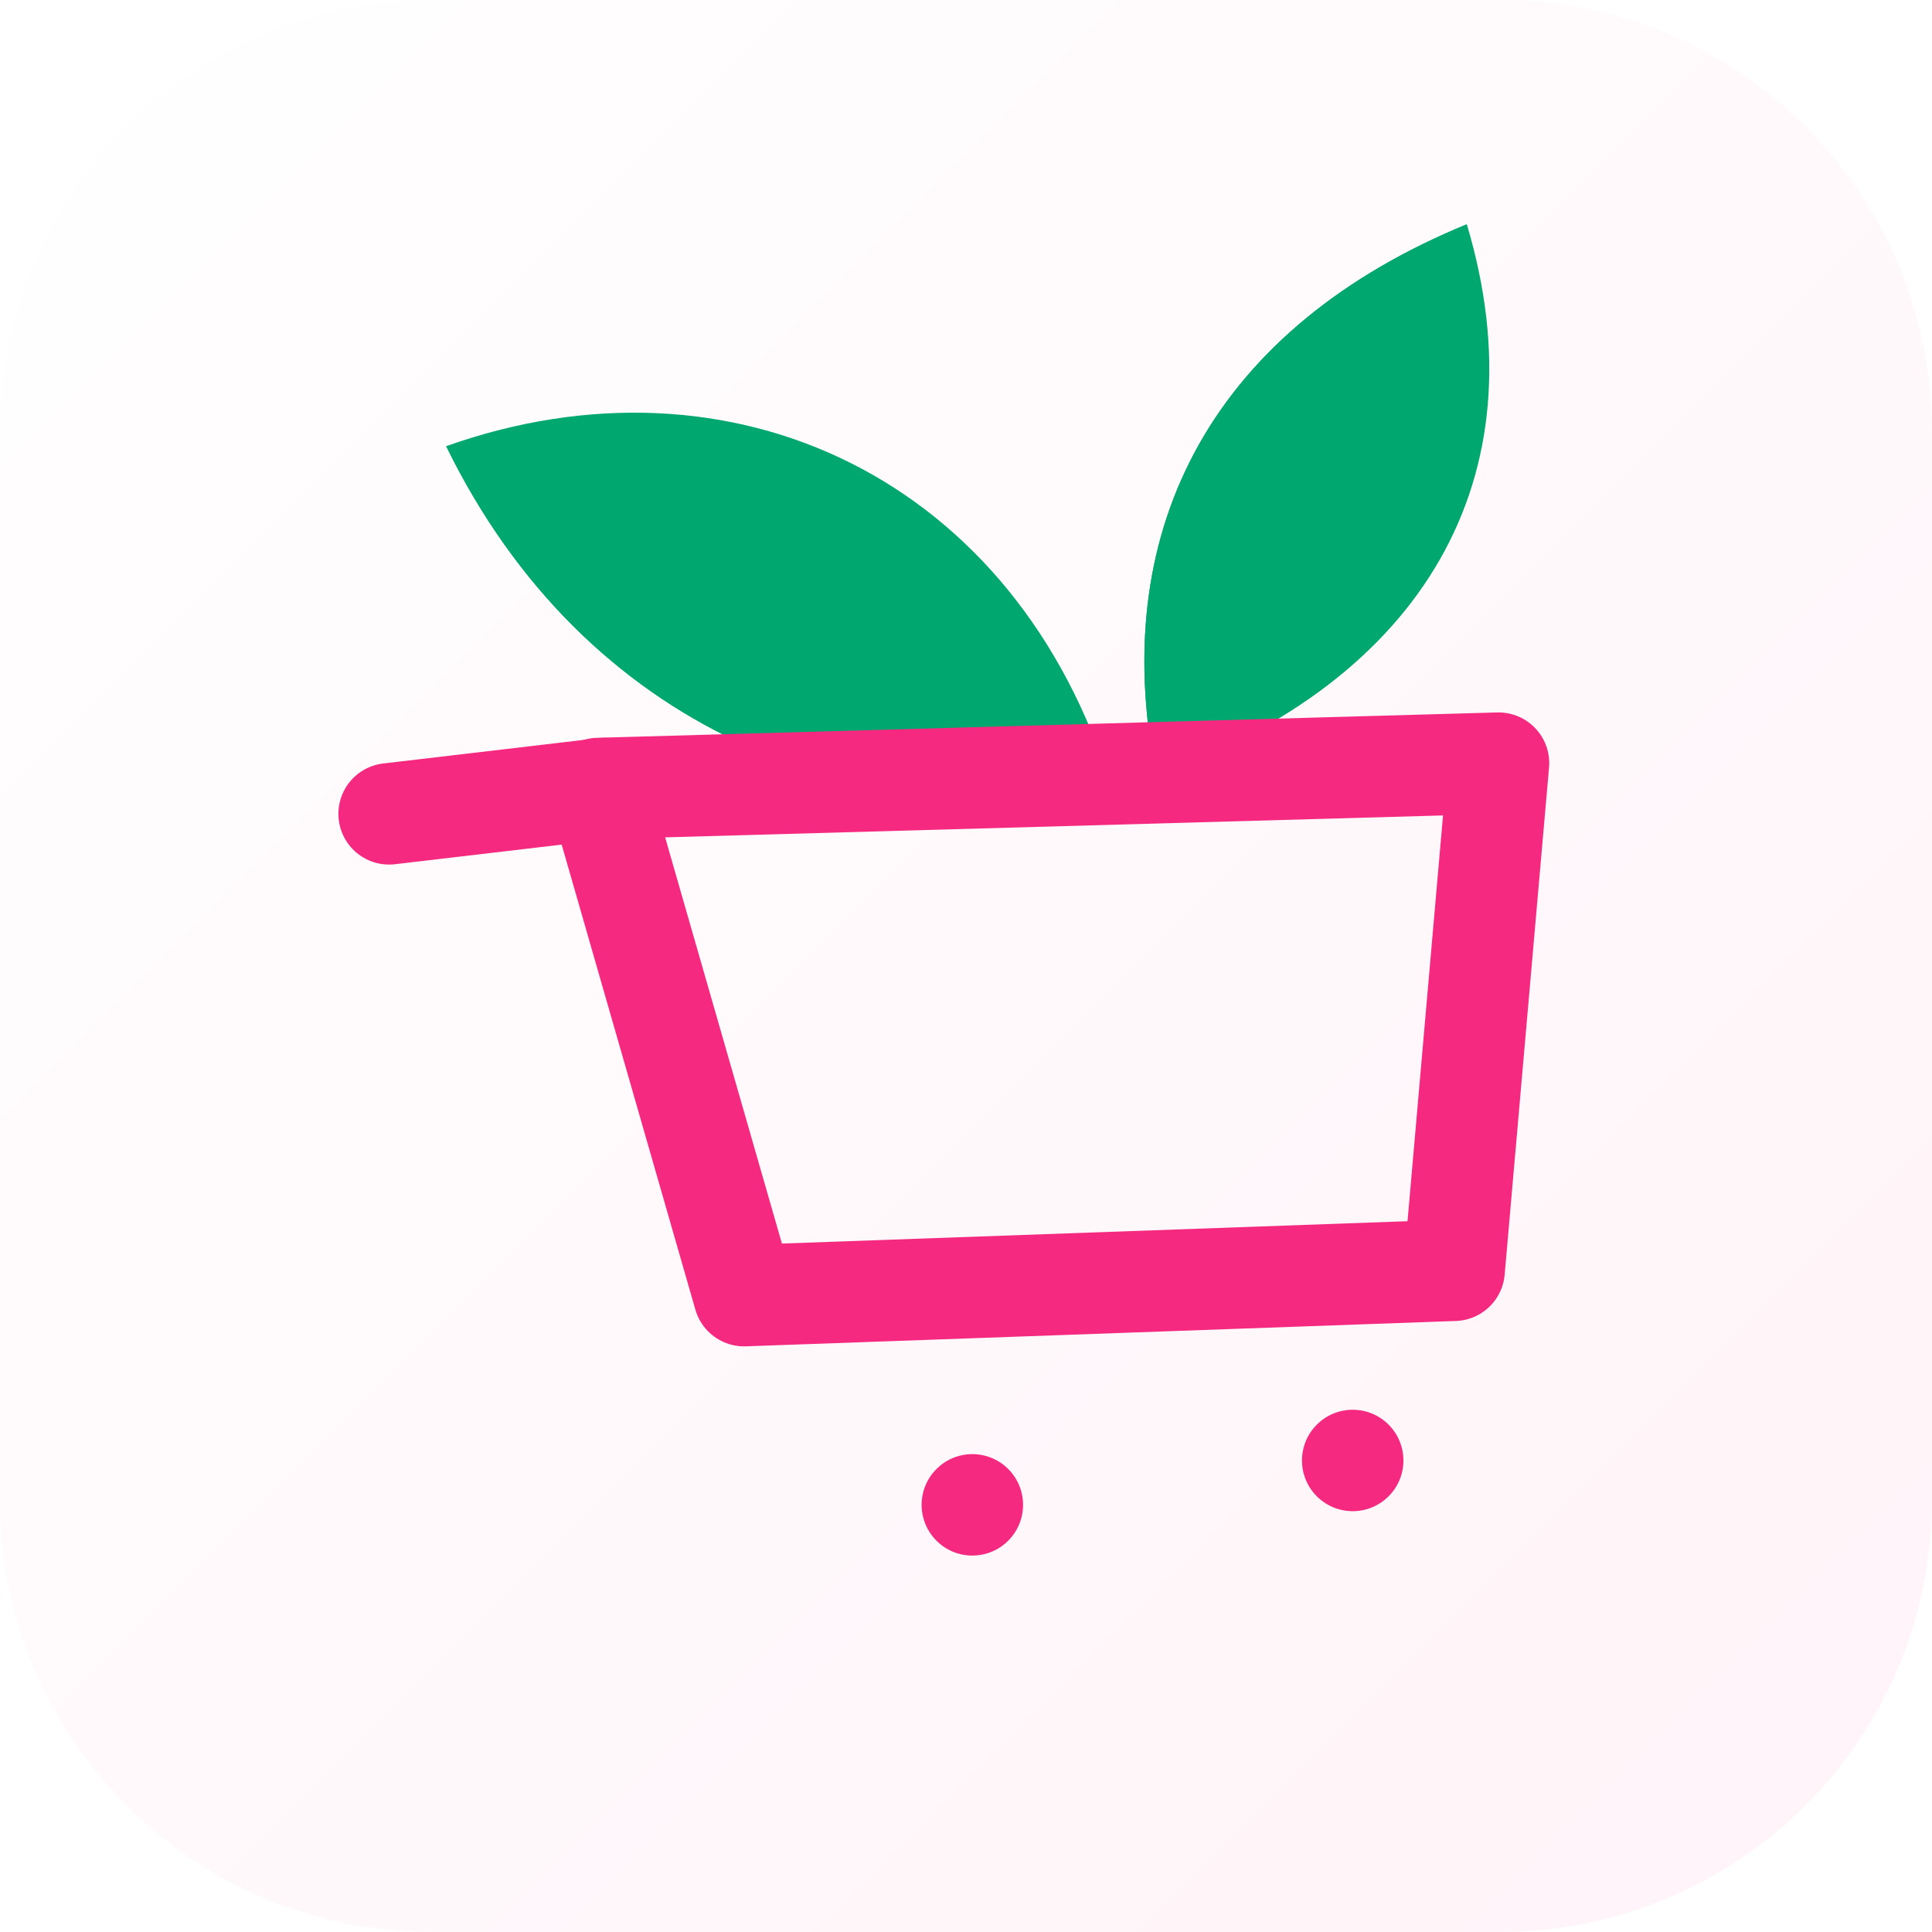
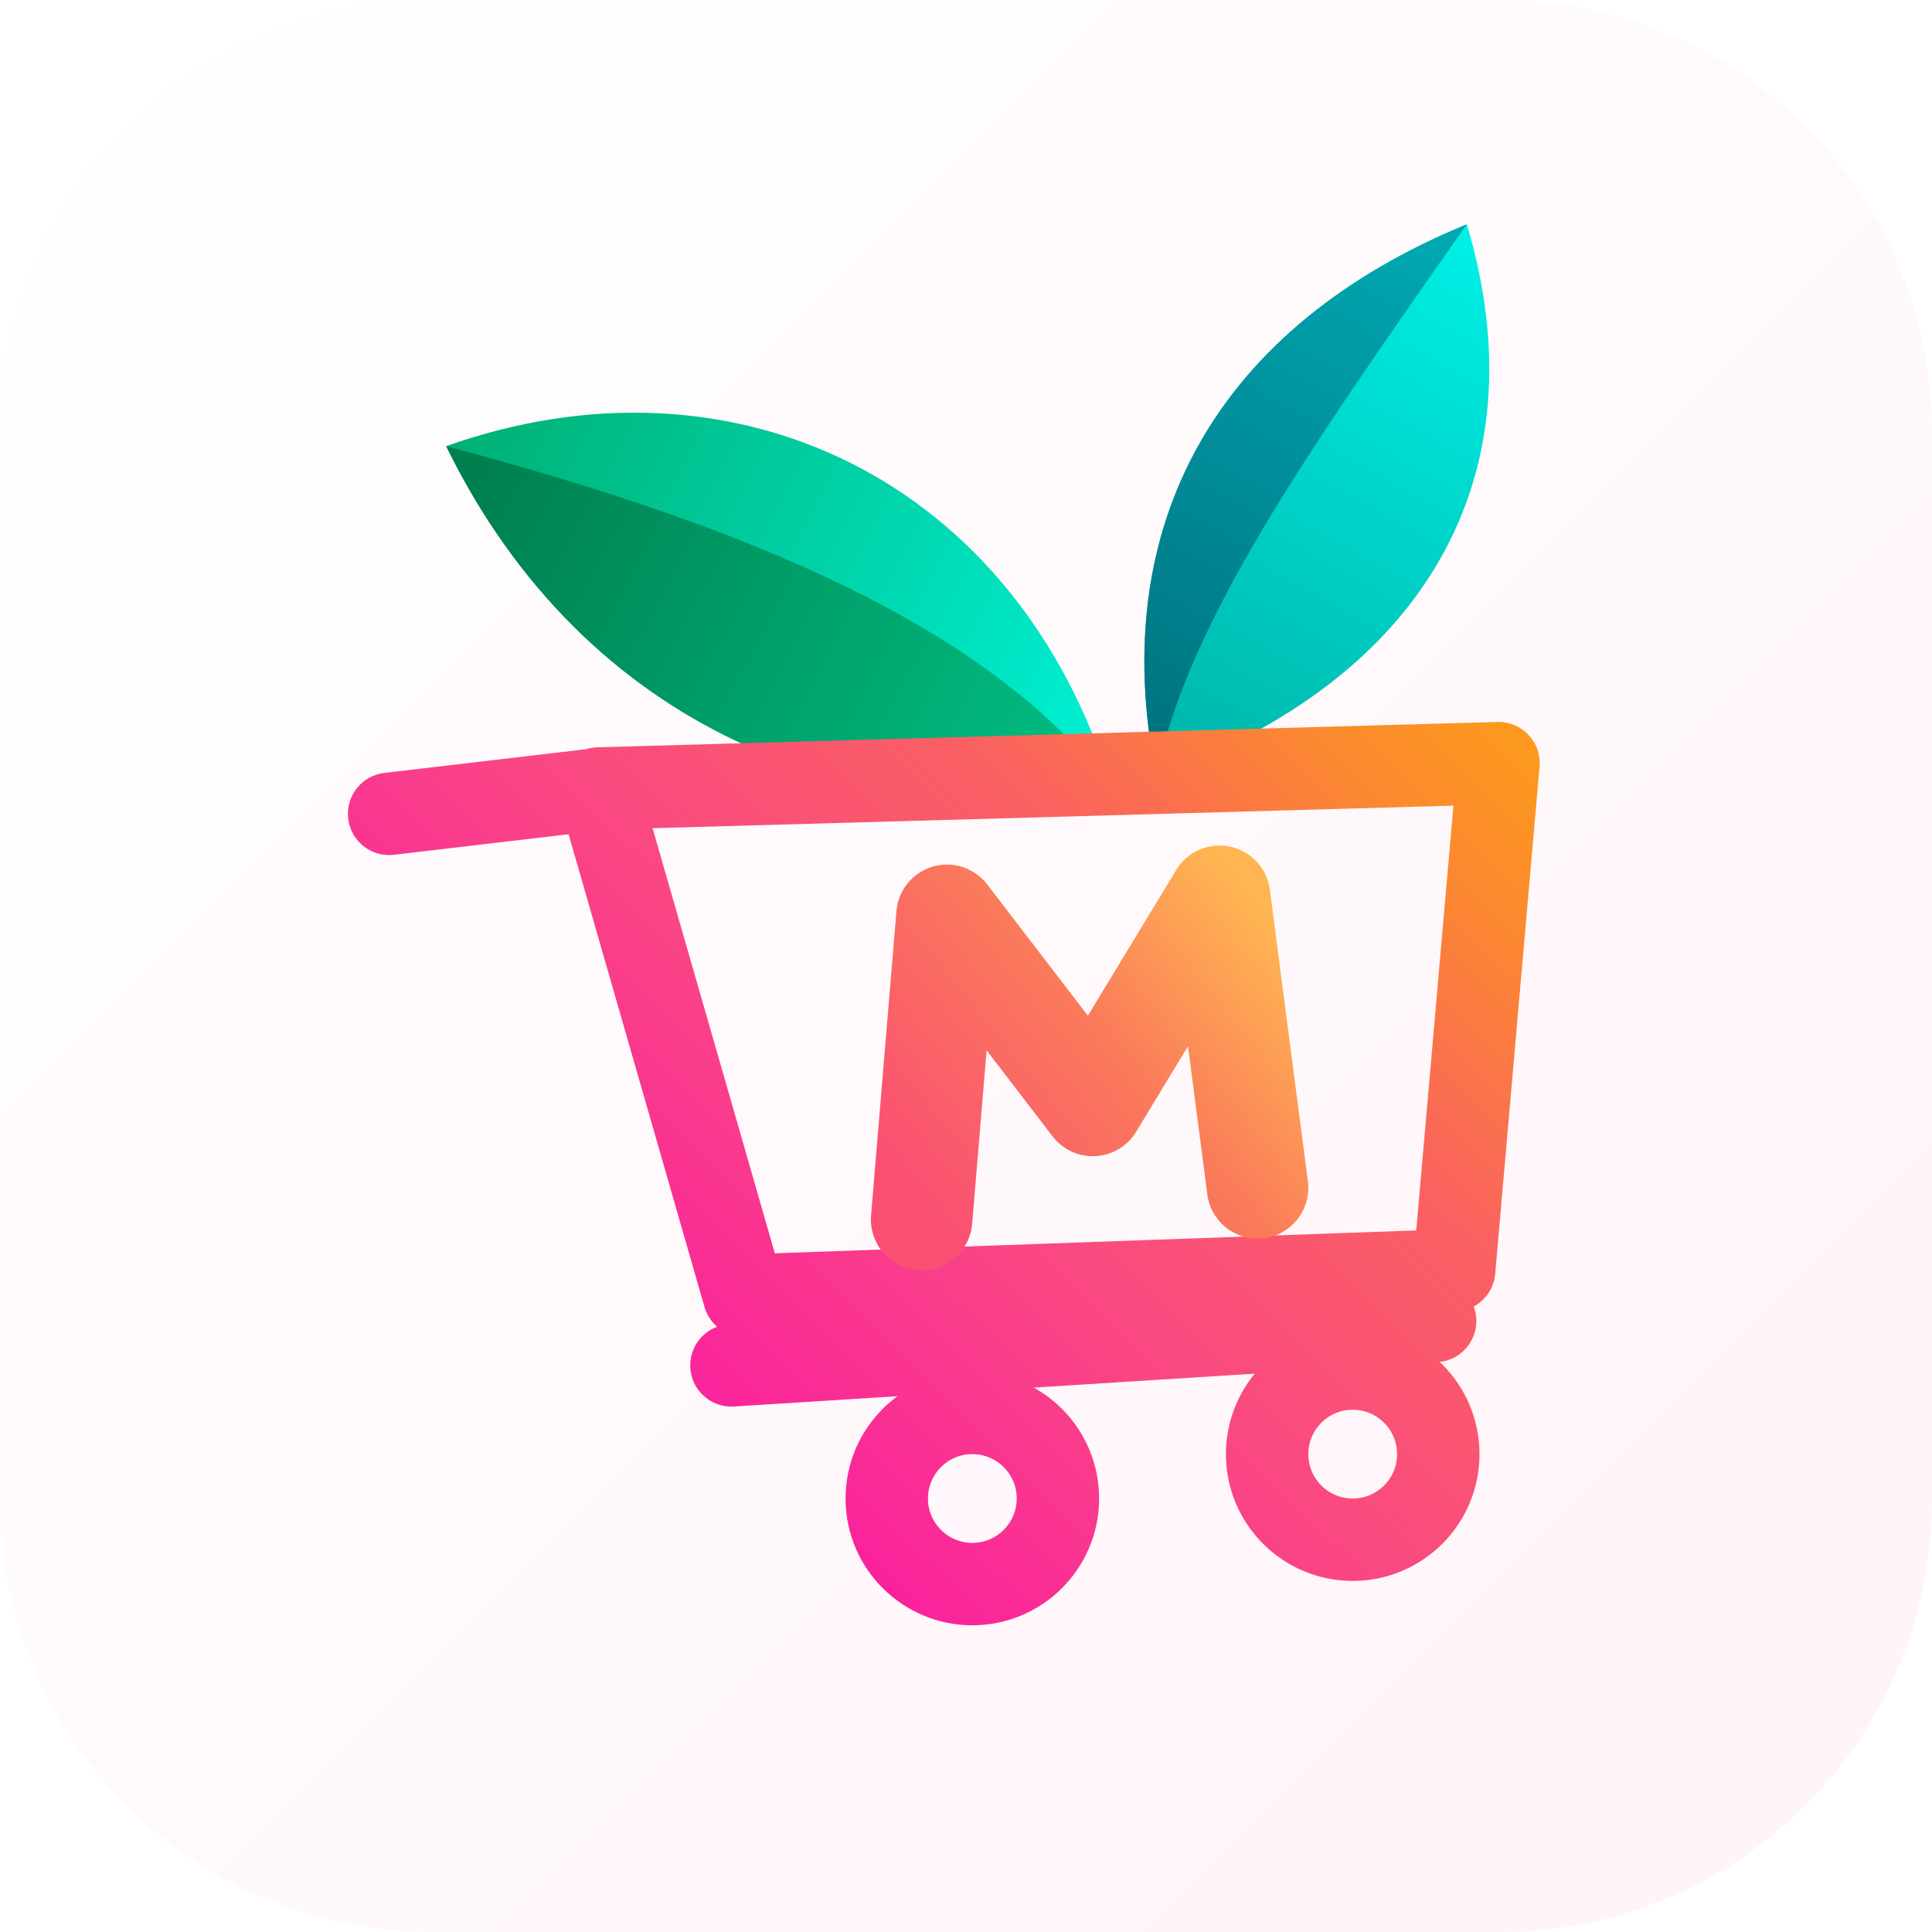
<svg xmlns="http://www.w3.org/2000/svg" width="512" height="512" viewBox="0 0 512 512" fill="none">
  <defs>
    <linearGradient id="tbg" x1="0" y1="0" x2="1" y2="1">
      <stop offset="0" stop-color="#FFFFFF" />
      <stop offset="1" stop-color="#FFF3F8" />
    </linearGradient>
+     <linearGradient id="gradient-cart" x1="84" y1="436" x2="446" y2="70" gradientUnits="userSpaceOnUse">
+       <stop offset="0" stop-color="#FF00CF" />
+       <stop offset=".16" stop-color="#FA1F9E" />
+       <stop offset=".38" stop-color="#FA4685" />
+       <stop offset=".58" stop-color="#FA6062" />
+       <stop offset=".74" stop-color="#FB8A2E" />
+       <stop offset=".90" stop-color="#FFA80D" />
+       <stop offset="1" stop-color="#FFC400" />
+     </linearGradient>
+     <linearGradient id="gradient-letter" x1="240" y1="330" x2="350" y2="240" gradientUnits="userSpaceOnUse">
+       <stop offset="0" stop-color="#FA4F73" />
+       <stop offset=".55" stop-color="#FA7A5A" />
+       <stop offset="1" stop-color="#FFB552" />
+     </linearGradient>
+     <linearGradient id="gradient-lLa" x1="92" y1="92" x2="302" y2="200" gradientUnits="userSpaceOnUse">
+       <stop offset="0" stop-color="#00B074" />
+       <stop offset="1" stop-color="#00F2D8" />
+     </linearGradient>
+     <linearGradient id="gradient-lLb" x1="100" y1="100" x2="302" y2="204" gradientUnits="userSpaceOnUse">
+       <stop offset="0" stop-color="#007F4E" />
+       <stop offset="1" stop-color="#00C186" />
+     </linearGradient>
+     <linearGradient id="gradient-lRa" x1="414" y1="22" x2="316" y2="196" gradientUnits="userSpaceOnUse">
+       <stop offset="0" stop-color="#00F0E6" />
+       <stop offset="1" stop-color="#00B4A8" />
+     </linearGradient>
+     <linearGradient id="gradient-lRb" x1="406" y1="34" x2="316" y2="196" gradientUnits="userSpaceOnUse">
+       <stop offset="0" stop-color="#00A6B0" />
+       <stop offset="1" stop-color="#00707E" />
+     </linearGradient>
  </defs>
  <rect width="512" height="512" rx="114.534" fill="url(#tbg)" />
  <g transform="translate(256,256) scale(0.84) translate(-256,-256)">
-     <path d="M302,200 C222,214 136,182 92,92 C182,60 272,102 302,200 Z" fill="#00A870" />
-     <path d="M302,200 C222,214 136,182 92,92 C190,118 264,150 302,200 Z" fill="#00A870" />
-     <path d="M316,196 C300,116 336,54 414,22 C438,102 400,166 316,196 Z" fill="#00A870" />
-     <path d="M316,196 C300,116 336,54 414,22 C362,96 326,148 316,196 Z" fill="#00A870" />
-     <path d="M74,208 L142,200" stroke="#F5297F" stroke-width="32" stroke-linecap="round" stroke-linejoin="round" fill="none" />
-     <path d="M140,200 L424,192 L410,352 L186,360 Z" stroke="#F5297F" stroke-width="32" stroke-linecap="round" stroke-linejoin="round" fill="none" />
-     <circle cx="258" cy="426" r="16.0" fill="#F5297F" />
-     <circle cx="378" cy="412" r="16.0" fill="#F5297F" />
+     <path d="M302,200 C222,214 136,182 92,92 C182,60 272,102 302,200 Z" fill="url(#gradient-lLa)" />
+     <path d="M302,200 C222,214 136,182 92,92 C190,118 264,150 302,200 Z" fill="url(#gradient-lLb)" />
+     <path d="M316,196 C300,116 336,54 414,22 C438,102 400,166 316,196 Z" fill="url(#gradient-lRa)" />
+     <path d="M316,196 C300,116 336,54 414,22 C362,96 326,148 316,196 Z" fill="url(#gradient-lRb)" />
+     <path d="M74,208 L142,200" stroke="url(#gradient-cart)" stroke-width="26" stroke-linecap="round" stroke-linejoin="round" fill="none" />
+     <path d="M140,200 L424,192 L410,352 L186,360 Z" stroke="url(#gradient-cart)" stroke-width="26" stroke-linecap="round" stroke-linejoin="round" fill="none" />
+     <path d="M182,382 L404,368" stroke="url(#gradient-cart)" stroke-width="26" stroke-linecap="round" stroke-linejoin="round" fill="none" />
+     <circle cx="258" cy="424" r="27" stroke="url(#gradient-cart)" stroke-width="26" fill="none" />
+     <circle cx="378" cy="410" r="27" stroke="url(#gradient-cart)" stroke-width="26" fill="none" />
+     <path d="M242,336 L250,240 L296,300 L336,234 L348,326" stroke="url(#gradient-letter)" stroke-width="32" stroke-linecap="round" stroke-linejoin="round" fill="none" />
  </g>
</svg>
